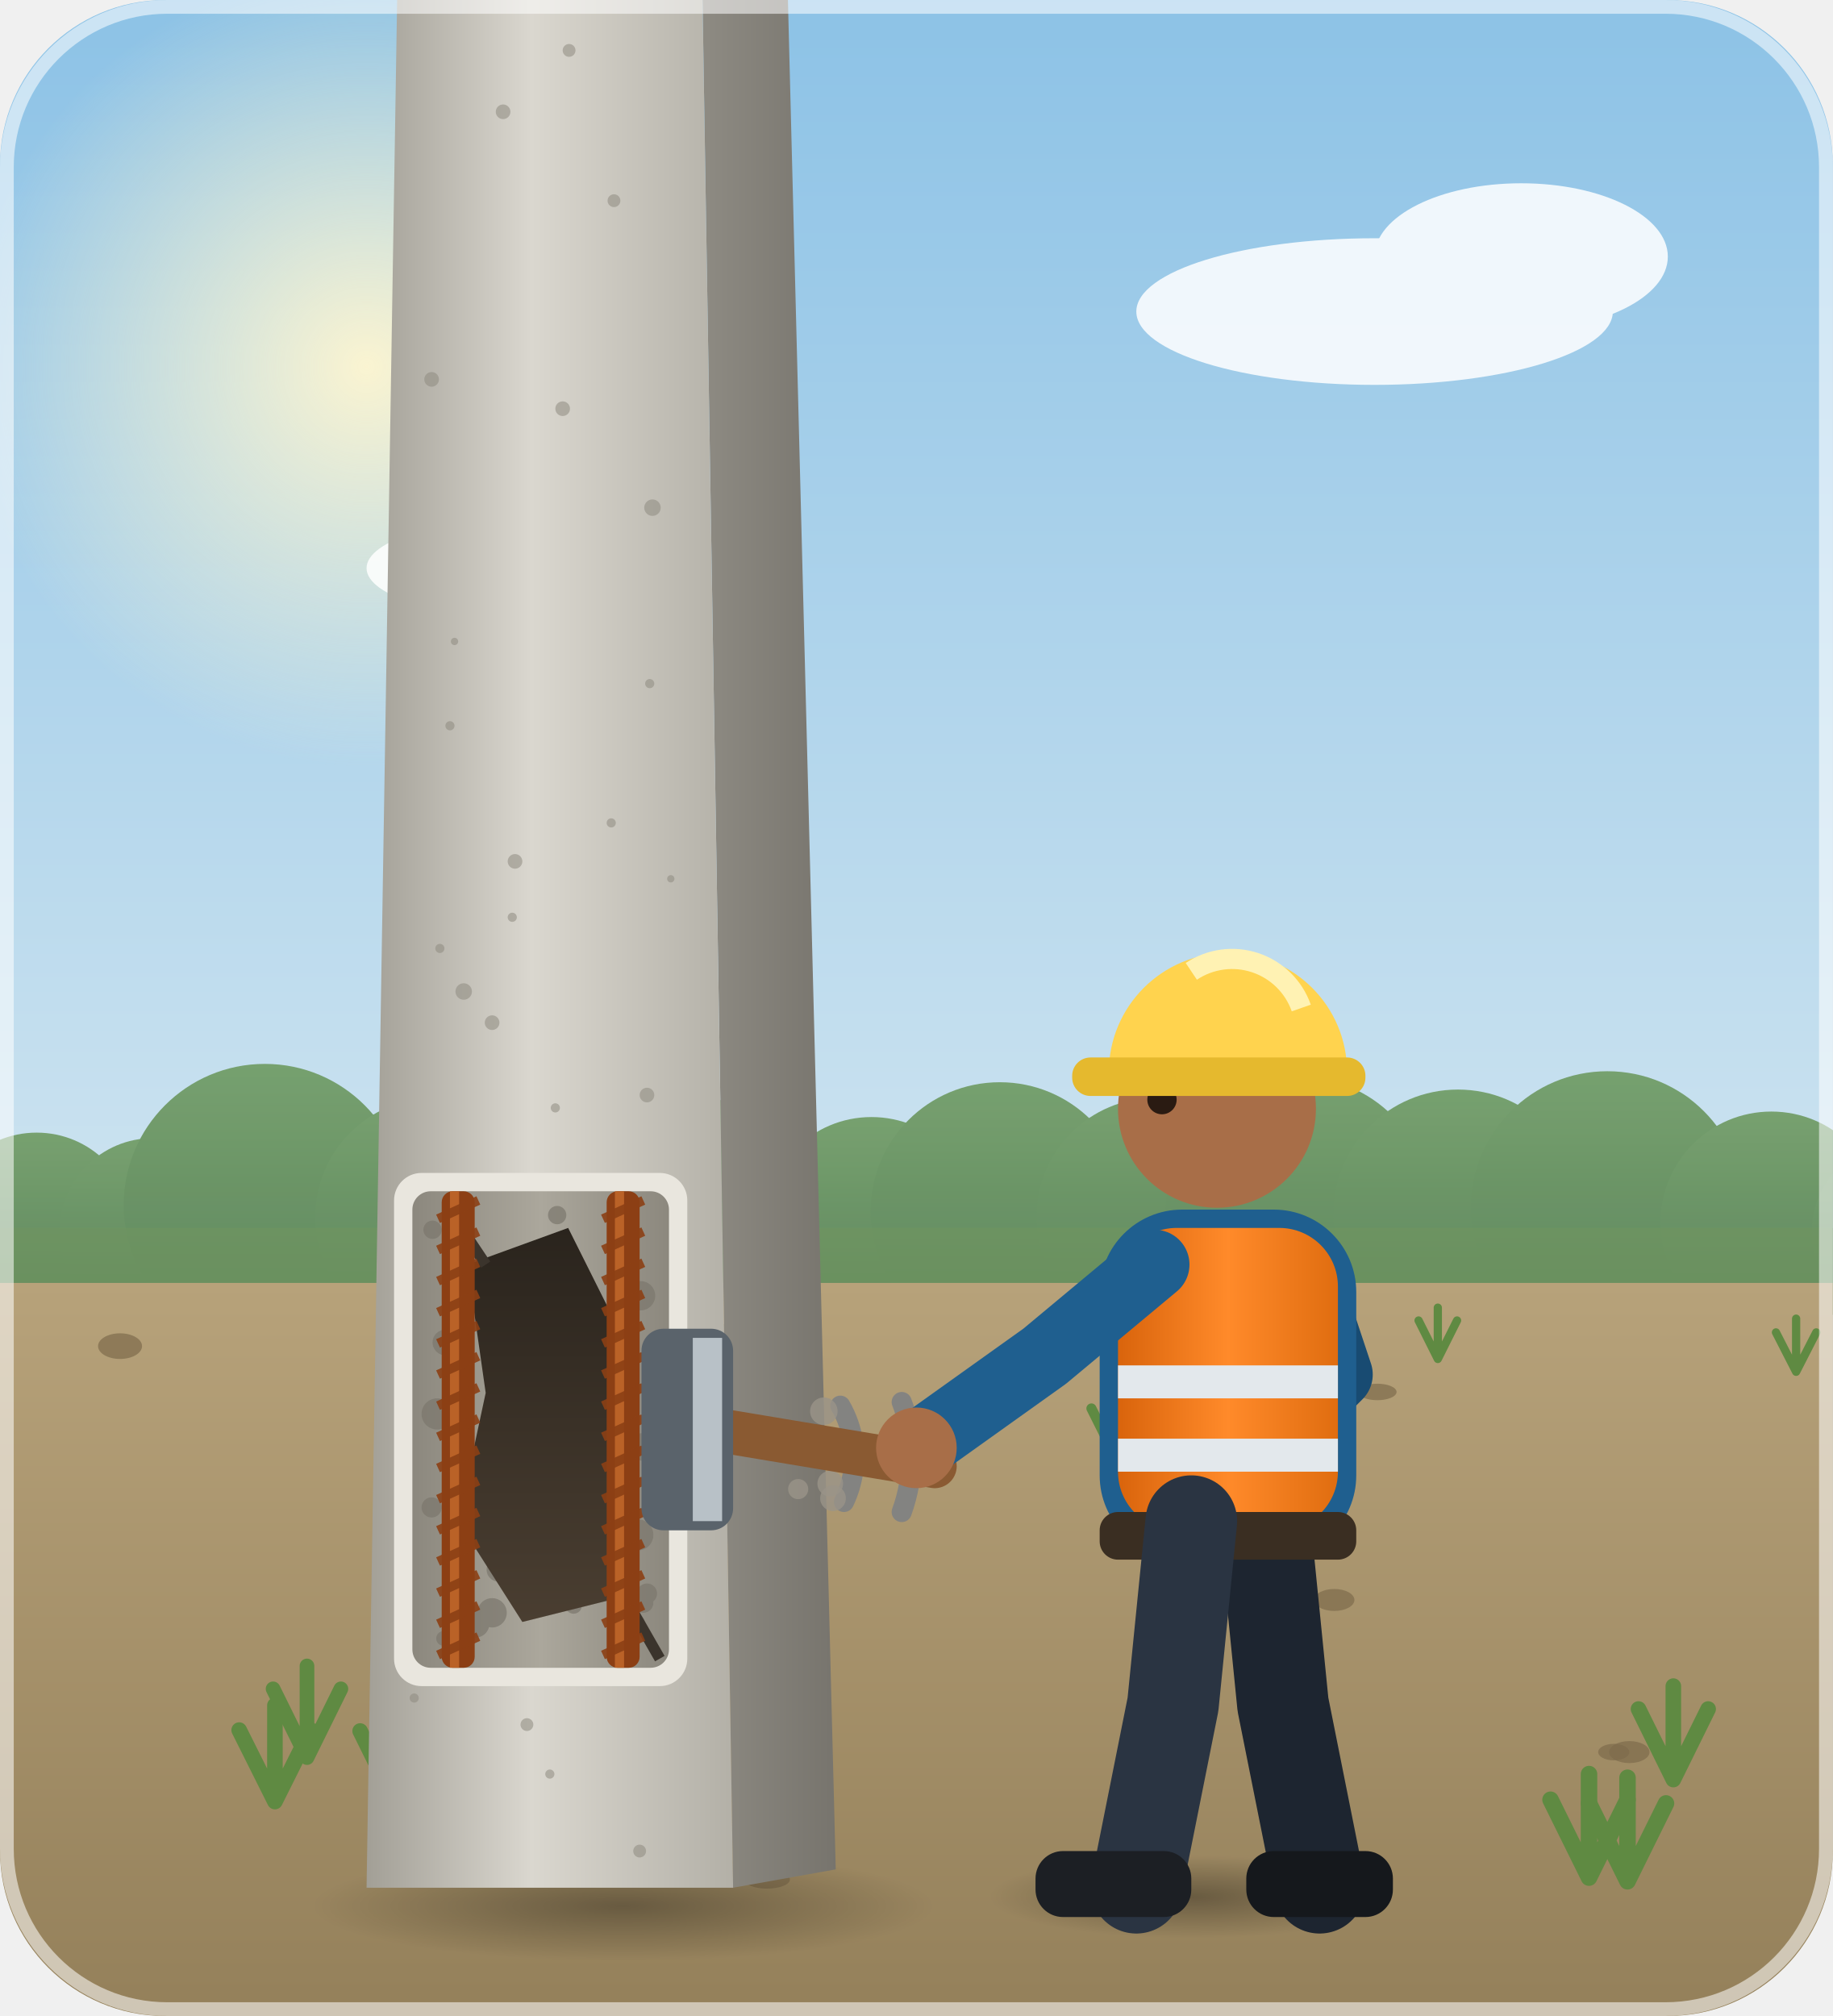
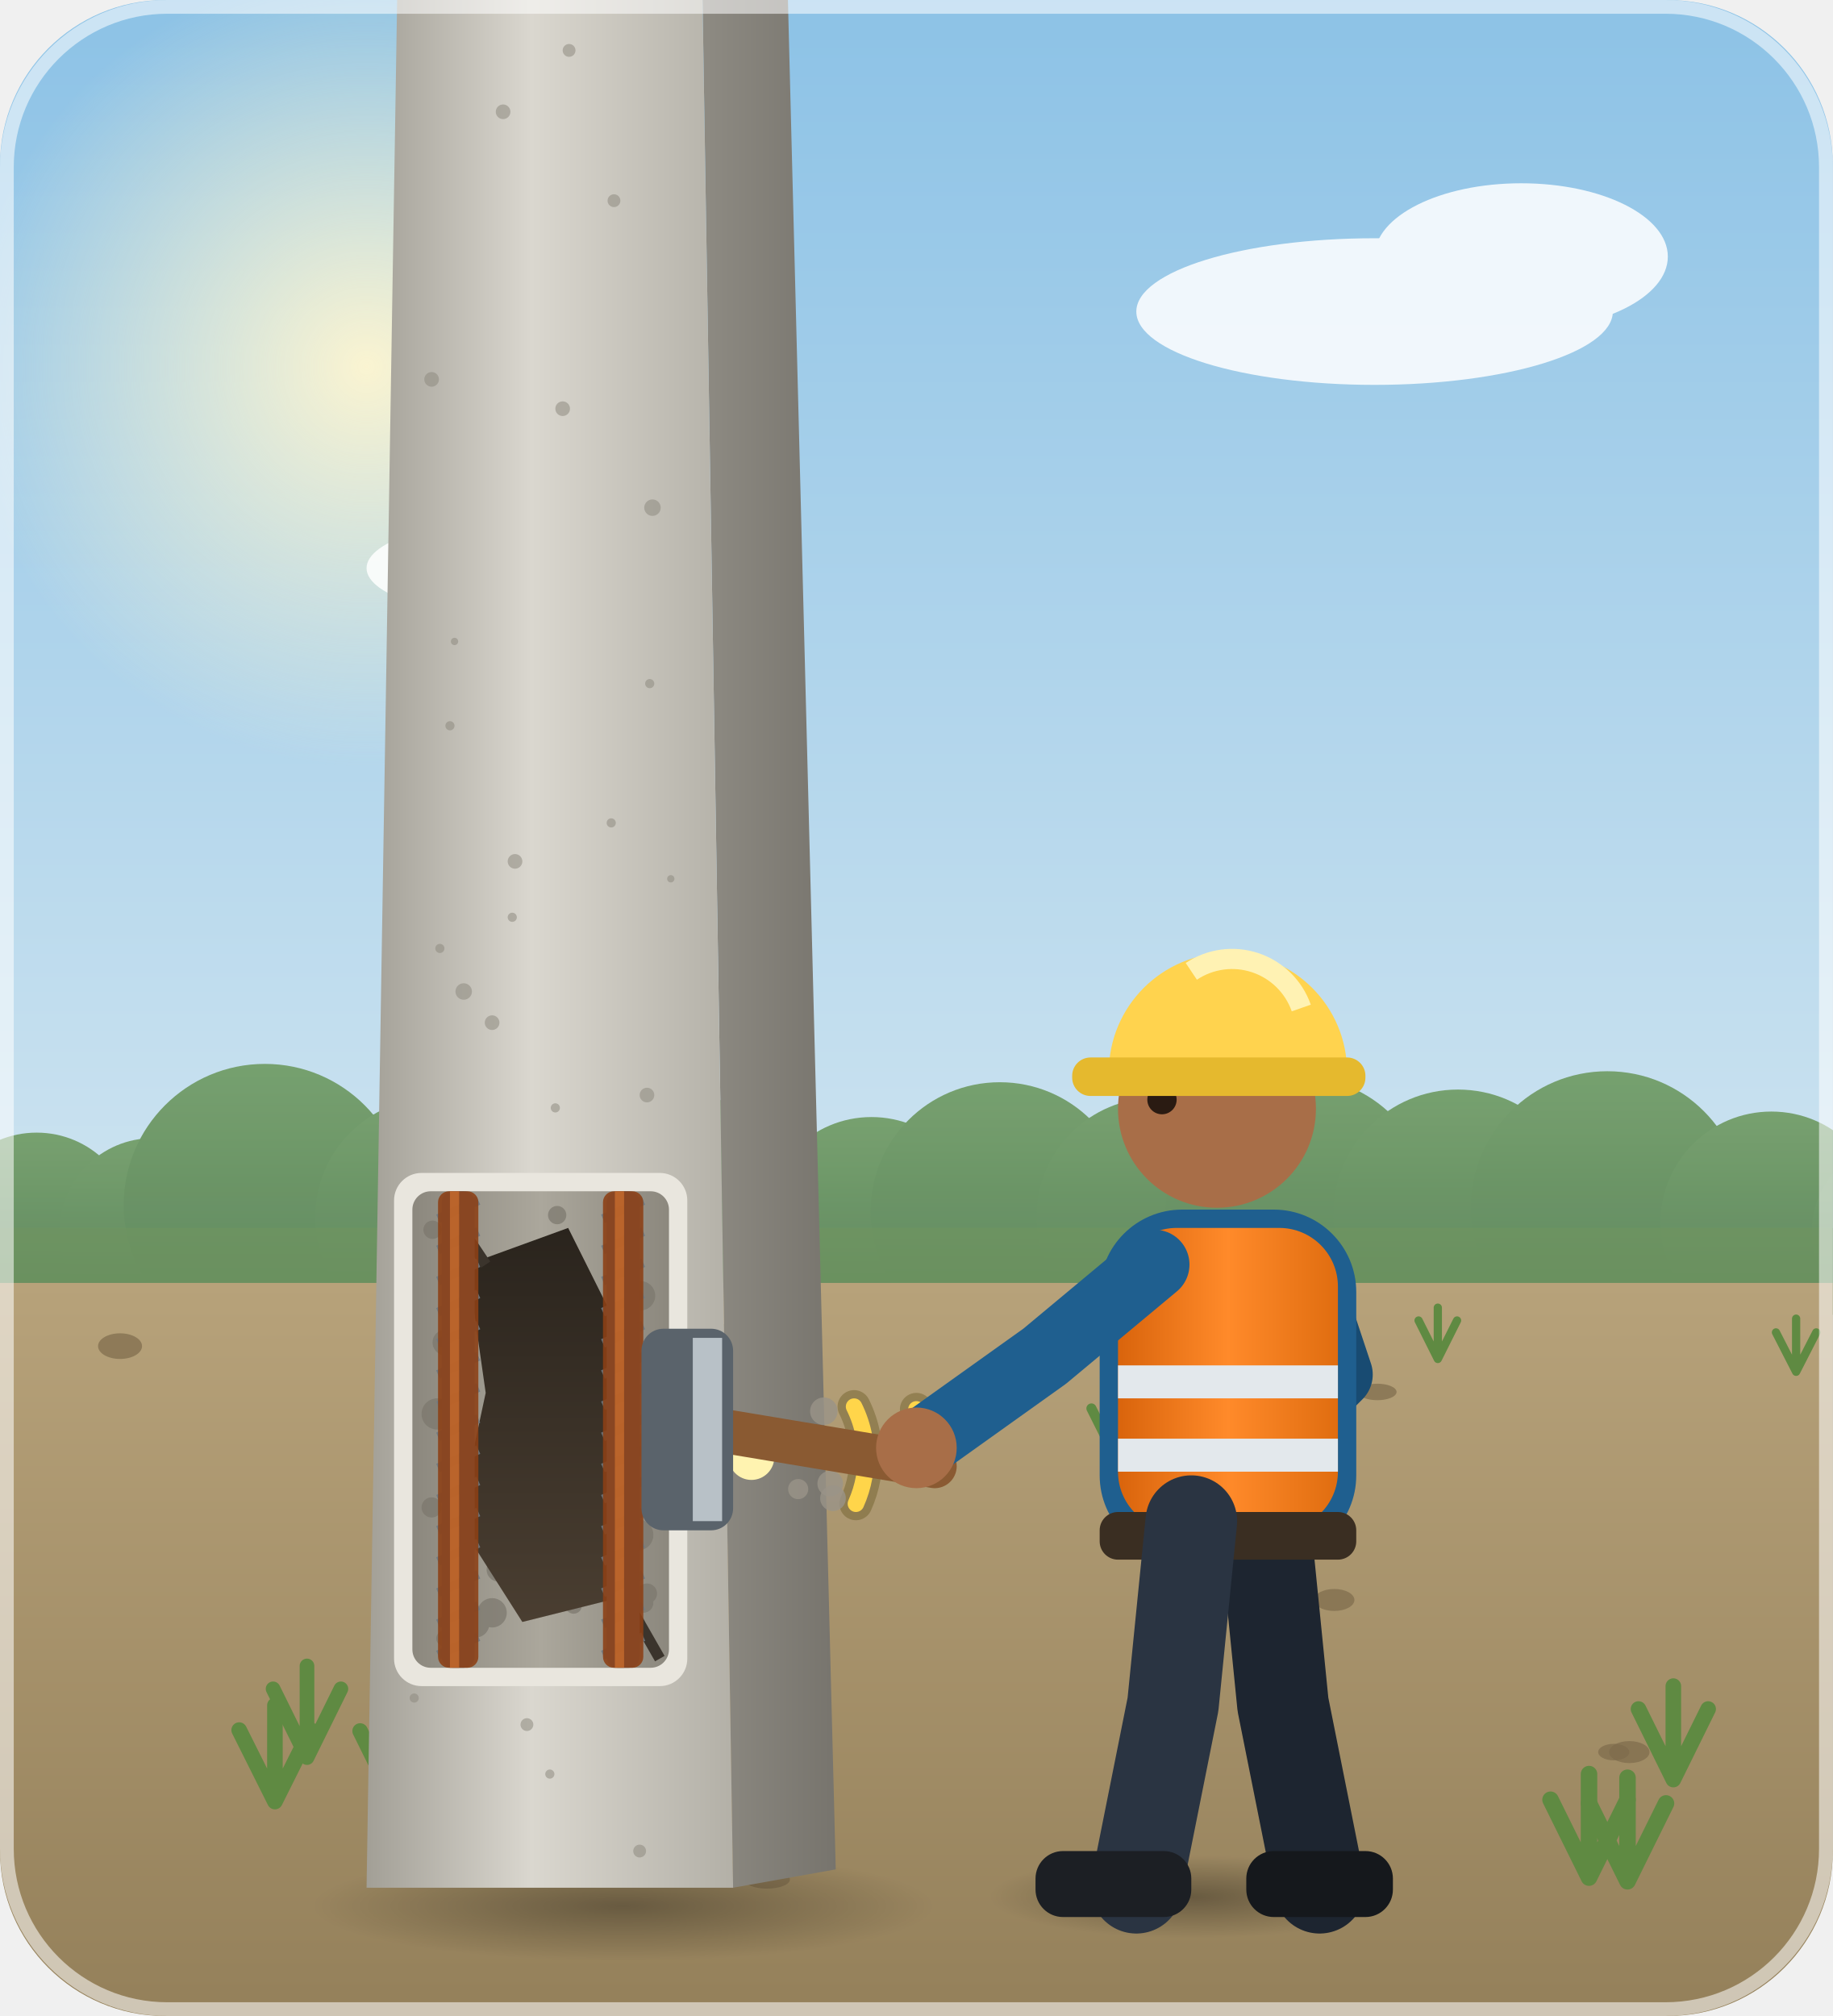
<svg xmlns="http://www.w3.org/2000/svg" viewBox="0 0 200 220" width="200" height="220">
  <defs>
    <linearGradient id="sky" x1="0" y1="0" x2="0" y2="1">
      <stop offset="0" stop-color="#8CC2E6" />
      <stop offset="0.75" stop-color="#DCEBF2" />
      <stop offset="1" stop-color="#F1F1E6" />
    </linearGradient>
    <linearGradient id="skyUp" x1="0" y1="0" x2="0" y2="1">
      <stop offset="0" stop-color="#4E95CF" />
      <stop offset="1" stop-color="#B9DCF0" />
    </linearGradient>
    <linearGradient id="skyGrey" x1="0" y1="0" x2="0" y2="1">
      <stop offset="0" stop-color="#8697A6" />
      <stop offset="1" stop-color="#D3DBE0" />
    </linearGradient>
    <linearGradient id="ground" x1="0" y1="0" x2="0" y2="1">
      <stop offset="0" stop-color="#B7A27A" />
      <stop offset="1" stop-color="#94805A" />
    </linearGradient>
    <linearGradient id="groundWet" x1="0" y1="0" x2="0" y2="1">
      <stop offset="0" stop-color="#8E7C5C" />
      <stop offset="1" stop-color="#6E5E43" />
    </linearGradient>
    <linearGradient id="grass" x1="0" y1="0" x2="0" y2="1">
      <stop offset="0" stop-color="#86AE5E" />
      <stop offset="1" stop-color="#5F8A42" />
    </linearGradient>
    <linearGradient id="trees" x1="0" y1="0" x2="0" y2="1">
      <stop offset="0" stop-color="#6E9A62" />
      <stop offset="1" stop-color="#4F7A4A" />
    </linearGradient>
    <linearGradient id="pcc" x1="0" y1="0" x2="1" y2="0">
      <stop offset="0" stop-color="#A29F96" />
      <stop offset="0.45" stop-color="#DAD7CF" />
      <stop offset="1" stop-color="#B3B0A7" />
    </linearGradient>
    <linearGradient id="pccSide" x1="0" y1="0" x2="1" y2="0">
      <stop offset="0" stop-color="#8E8B83" />
      <stop offset="1" stop-color="#77746D" />
    </linearGradient>
    <linearGradient id="steel" x1="0" y1="0" x2="1" y2="0">
      <stop offset="0" stop-color="#6F7D88" />
      <stop offset="0.38" stop-color="#D4DDE3" />
      <stop offset="0.55" stop-color="#EEF3F6" />
      <stop offset="1" stop-color="#7C8994" />
    </linearGradient>
-     <linearGradient id="steelDull" x1="0" y1="0" x2="1" y2="0">
-       <stop offset="0" stop-color="#6B6E70" />
-       <stop offset="0.45" stop-color="#A9ABA8" />
-       <stop offset="1" stop-color="#6E706F" />
+     <linearGradient id="steelWeb" x1="0" y1="0" x2="1" y2="0">
+       <stop offset="0" stop-color="#3F4A52" />
+       <stop offset="0.3" stop-color="#7F8C96" />
+       <stop offset="0.75" stop-color="#9AA6AF" />
+       <stop offset="1" stop-color="#4A555D" />
    </linearGradient>
    <linearGradient id="rust" x1="0" y1="0" x2="1" y2="1">
      <stop offset="0" stop-color="#C46A2B" />
      <stop offset="0.5" stop-color="#9A4517" />
      <stop offset="1" stop-color="#6E2E0E" />
    </linearGradient>
    <linearGradient id="rustLight" x1="0" y1="0" x2="0" y2="1">
      <stop offset="0" stop-color="#D98A45" stop-opacity="0.9" />
      <stop offset="1" stop-color="#A9541F" stop-opacity="0.2" />
    </linearGradient>
    <linearGradient id="core" x1="0" y1="0" x2="1" y2="0">
      <stop offset="0" stop-color="#8C887E" />
      <stop offset="0.5" stop-color="#ABA79C" />
      <stop offset="1" stop-color="#8C887E" />
    </linearGradient>
    <linearGradient id="void" x1="0" y1="0" x2="0" y2="1">
      <stop offset="0" stop-color="#2A241D" />
      <stop offset="1" stop-color="#4A3E31" />
    </linearGradient>
    <linearGradient id="muff" x1="0" y1="0" x2="1" y2="0">
      <stop offset="0" stop-color="#9F9A8E" />
      <stop offset="0.5" stop-color="#CFCABE" />
      <stop offset="1" stop-color="#A39E92" />
    </linearGradient>
    <linearGradient id="water" x1="0" y1="0" x2="0" y2="1">
      <stop offset="0" stop-color="#9DB8C6" />
      <stop offset="1" stop-color="#64849A" />
    </linearGradient>
    <linearGradient id="arm" x1="0" y1="0" x2="0" y2="1">
      <stop offset="0" stop-color="#9AA5AD" />
      <stop offset="0.5" stop-color="#6D7880" />
      <stop offset="1" stop-color="#4C555C" />
    </linearGradient>
    <linearGradient id="porc" x1="0" y1="0" x2="1" y2="0">
      <stop offset="0" stop-color="#8A4F2A" />
      <stop offset="0.45" stop-color="#D08A55" />
      <stop offset="1" stop-color="#7A4322" />
    </linearGradient>
    <linearGradient id="vest" x1="0" y1="0" x2="1" y2="0">
      <stop offset="0" stop-color="#E06D10" />
      <stop offset="0.5" stop-color="#FF8A2A" />
      <stop offset="1" stop-color="#D9640C" />
    </linearGradient>
    <linearGradient id="hive" x1="0" y1="0" x2="1" y2="0">
      <stop offset="0" stop-color="#6F6250" />
      <stop offset="0.5" stop-color="#B6A68A" />
      <stop offset="1" stop-color="#6F6250" />
    </linearGradient>
-     <linearGradient id="ladder" x1="0" y1="0" x2="1" y2="0">
-       <stop offset="0" stop-color="#D8DEE2" />
-       <stop offset="1" stop-color="#9CA6AD" />
+     <linearGradient id="poly" x1="0" y1="0" x2="1" y2="0">
+       <stop offset="0" stop-color="#6F777D" />
+       <stop offset="0.45" stop-color="#BCC3C8" />
+       <stop offset="1" stop-color="#737B81" />
    </linearGradient>
    <radialGradient id="sun" cx="0.5" cy="0.5" r="0.5">
      <stop offset="0" stop-color="#FFF6D0" stop-opacity="0.95" />
      <stop offset="1" stop-color="#FFF6D0" stop-opacity="0" />
    </radialGradient>
    <radialGradient id="shade" cx="0.5" cy="0.5" r="0.5">
      <stop offset="0" stop-color="#000000" stop-opacity="0.32" />
      <stop offset="1" stop-color="#000000" stop-opacity="0" />
    </radialGradient>
    <radialGradient id="soot" cx="0.5" cy="0.5" r="0.5">
      <stop offset="0" stop-color="#1E1A16" stop-opacity="0.75" />
      <stop offset="1" stop-color="#1E1A16" stop-opacity="0" />
    </radialGradient>
    <clipPath id="card">
      <rect x="0" y="0" width="200" height="220" rx="18" />
    </clipPath>
  </defs>
  <g clip-path="url(#card)">
    <rect width="200" height="220" fill="url(#sky)" />
    <circle cx="40" cy="40" r="44" fill="url(#sun)" />
    <g fill="#FFFFFF" opacity="0.85">
      <ellipse cx="150" cy="34" rx="26" ry="8" />
      <ellipse cx="166" cy="28" rx="16" ry="8" />
      <ellipse cx="58" cy="62" rx="18" ry="5.5" />
    </g>
    <g fill="url(#trees)" opacity="0.9">
      <circle cx="-10" cy="133.6" r="11.7" />
      <circle cx="4" cy="134.2" r="10.6" />
      <circle cx="16.7" cy="134.4" r="10.2" />
      <circle cx="28.9" cy="131.5" r="15.4" />
      <circle cx="47.4" cy="132.8" r="13" />
      <circle cx="63.1" cy="132.4" r="13.8" />
      <circle cx="79.7" cy="132.9" r="12.9" />
      <circle cx="95.1" cy="133.6" r="11.7" />
      <circle cx="109.1" cy="132.2" r="14.1" />
      <circle cx="126.1" cy="132.8" r="13" />
      <circle cx="141.7" cy="132" r="14.5" />
      <circle cx="159.1" cy="132.5" r="13.6" />
      <circle cx="175.4" cy="131.8" r="14.9" />
      <circle cx="193.3" cy="133.4" r="12.1" />
      <circle cx="207.8" cy="134.5" r="10.1" />
    </g>
    <rect x="0" y="134" width="200" height="8" fill="#6F955F" opacity="0.6" />
    <rect x="0" y="140" width="200" height="80" fill="url(#ground)" />
    <path d="M30 196.6 l-3.9 -7.8 M30 196.6 l0 -10.5 M30 196.6 l3.9 -7.8" stroke="#5F8A42" stroke-width="1.7" stroke-linecap="round" />
    <path d="M33.5 191.8 l-3.7 -7.5 M33.5 191.8 l0 -10 M33.5 191.8 l3.7 -7.5" stroke="#5F8A42" stroke-width="1.6" stroke-linecap="round" />
    <path d="M124.2 150.2 l-2.2 -4.4 M124.2 150.2 l0 -5.8 M124.2 150.2 l2.2 -4.4" stroke="#5F8A42" stroke-width="0.9" stroke-linecap="round" />
    <path d="M156.9 148.3 l-2.1 -4.2 M156.9 148.3 l0 -5.6 M156.9 148.3 l2.1 -4.2" stroke="#5F8A42" stroke-width="0.9" stroke-linecap="round" />
    <path d="M173.4 204.9 l-4.2 -8.5 M173.4 204.9 l0 -11.3 M173.4 204.9 l4.2 -8.5" stroke="#5F8A42" stroke-width="1.8" stroke-linecap="round" />
    <path d="M43.2 196.8 l-3.9 -7.9 M43.2 196.8 l0 -10.5 M43.2 196.8 l3.9 -7.9" stroke="#5F8A42" stroke-width="1.7" stroke-linecap="round" />
    <path d="M146.5 154.8 l-2.4 -4.7 M146.5 154.8 l0 -6.3 M146.5 154.8 l2.4 -4.7" stroke="#5F8A42" stroke-width="1" stroke-linecap="round" />
    <path d="M134 154.7 l-2.3 -4.7 M134 154.7 l0 -6.3 M134 154.7 l2.3 -4.7" stroke="#5F8A42" stroke-width="1" stroke-linecap="round" />
    <path d="M182.6 194.2 l-3.8 -7.7 M182.6 194.2 l0 -10.2 M182.6 194.2 l3.8 -7.7" stroke="#5F8A42" stroke-width="1.7" stroke-linecap="round" />
    <path d="M196 149.7 l-2.2 -4.3 M196 149.7 l0 -5.8 M196 149.7 l2.2 -4.3" stroke="#5F8A42" stroke-width="0.9" stroke-linecap="round" />
    <path d="M63.6 189.4 l-3.7 -7.3 M63.6 189.4 l0 -9.7 M63.6 189.4 l3.7 -7.3" stroke="#5F8A42" stroke-width="1.6" stroke-linecap="round" />
    <path d="M121.6 158.7 l-2.5 -5 M121.6 158.7 l0 -6.7 M121.6 158.7 l2.5 -5" stroke="#5F8A42" stroke-width="1.1" stroke-linecap="round" />
    <path d="M177.6 205.3 l-4.2 -8.5 M177.6 205.3 l0 -11.3 M177.6 205.3 l4.2 -8.5" stroke="#5F8A42" stroke-width="1.8" stroke-linecap="round" />
    <path d="M60.3 156.2 l-2.4 -4.8 M60.3 156.2 l0 -6.4 M60.3 156.2 l2.4 -4.8" stroke="#5F8A42" stroke-width="1" stroke-linecap="round" />
    <ellipse cx="133.5" cy="173.3" rx="2.1" ry="1.1" fill="#7D6B4C" opacity="0.7" />
    <ellipse cx="79" cy="145.6" rx="1.4" ry="1.1" fill="#7D6B4C" opacity="0.7" />
    <ellipse cx="145.6" cy="174.6" rx="2.2" ry="1.2" fill="#7D6B4C" opacity="0.7" />
    <ellipse cx="176.1" cy="191.2" rx="1.7" ry="0.9" fill="#7D6B4C" opacity="0.7" />
    <ellipse cx="13.1" cy="146.9" rx="2.4" ry="1.4" fill="#7D6B4C" opacity="0.7" />
    <ellipse cx="150.3" cy="151.9" rx="2.1" ry="0.9" fill="#7D6B4C" opacity="0.7" />
    <ellipse cx="177.8" cy="191.2" rx="2.2" ry="1.2" fill="#7D6B4C" opacity="0.7" />
    <ellipse cx="83.7" cy="205.1" rx="2.5" ry="1" fill="#7D6B4C" opacity="0.7" />
    <ellipse cx="68" cy="208" rx="34" ry="6" fill="url(#shade)" />
    <g>
      <polygon points="80,206 91.2,204 85.7,-11 76.5,-10" fill="url(#pccSide)" />
      <polygon points="40,206 80,206 76.5,-10 43.5,-10" fill="url(#pcc)" />
      <g fill="#8E8A80" opacity="0.55">
        <circle cx="49.6" cy="70" r="0.4" />
        <circle cx="67" cy="21.9" r="0.7" />
        <circle cx="70.9" cy="74.6" r="0.5" />
        <circle cx="68.9" cy="140.3" r="0.8" />
        <circle cx="70.6" cy="119.5" r="0.8" />
        <circle cx="69.8" cy="202" r="0.7" />
        <circle cx="47.8" cy="130.3" r="0.4" />
        <circle cx="56.2" cy="94" r="0.8" />
        <circle cx="60" cy="193.6" r="0.5" />
        <circle cx="72" cy="174.4" r="0.9" />
        <circle cx="45.3" cy="178.6" r="0.8" />
        <circle cx="58.8" cy="164.9" r="0.6" />
        <circle cx="53.7" cy="111.6" r="0.8" />
        <circle cx="57.5" cy="188.2" r="0.7" />
        <circle cx="55.9" cy="100.1" r="0.5" />
        <circle cx="54.1" cy="135.3" r="0.6" />
        <circle cx="48" cy="103.5" r="0.5" />
        <circle cx="50.6" cy="108.2" r="0.9" />
        <circle cx="71.2" cy="55.4" r="0.9" />
        <circle cx="72.4" cy="132.7" r="0.8" />
        <circle cx="73.2" cy="95.9" r="0.4" />
        <circle cx="73.8" cy="172" r="0.5" />
        <circle cx="57.4" cy="162.5" r="0.5" />
        <circle cx="45.2" cy="185.3" r="0.5" />
        <circle cx="46.9" cy="135" r="0.5" />
        <circle cx="67.8" cy="131.1" r="0.4" />
        <circle cx="57.8" cy="169.1" r="0.8" />
        <circle cx="61.4" cy="44.6" r="0.8" />
        <circle cx="66.7" cy="89.8" r="0.5" />
        <circle cx="65.8" cy="132.9" r="0.4" />
        <circle cx="47.1" cy="41.4" r="0.8" />
        <circle cx="54.9" cy="12.2" r="0.8" />
        <circle cx="60.6" cy="120.9" r="0.5" />
        <circle cx="62.1" cy="5.5" r="0.7" />
        <circle cx="49.1" cy="79.2" r="0.5" />
        <circle cx="67.5" cy="177.4" r="0.7" />
      </g>
    </g>
    <rect x="43" y="128" width="32" height="56" rx="3" fill="#E9E6DE" />
    <rect x="45" y="130" width="28" height="52" rx="2" fill="url(#core)" />
    <g fill="#7A766C" opacity="0.7">
      <circle cx="61.9" cy="167.6" r="1.6" />
      <circle cx="69.6" cy="167.5" r="1.7" />
      <circle cx="47.7" cy="154.3" r="1.7" />
      <circle cx="62.6" cy="175.2" r="0.9" />
      <circle cx="58.3" cy="143.8" r="1.3" />
      <circle cx="60.8" cy="132.6" r="1" />
      <circle cx="53.7" cy="176" r="1.6" />
      <circle cx="50.8" cy="170.3" r="0.9" />
      <circle cx="61.8" cy="138.1" r="0.8" />
      <circle cx="67.9" cy="142.1" r="1" />
      <circle cx="70.6" cy="173.9" r="1.1" />
      <circle cx="70.1" cy="157.9" r="1.5" />
      <circle cx="51.9" cy="177.2" r="1.5" />
      <circle cx="70.2" cy="174.9" r="1.1" />
      <circle cx="55.7" cy="140" r="0.9" />
      <circle cx="48.6" cy="146.5" r="1.4" />
      <circle cx="47.1" cy="164.5" r="1.1" />
      <circle cx="54.4" cy="171.3" r="1.3" />
      <circle cx="54.6" cy="155.1" r="1.5" />
      <circle cx="48.4" cy="178.8" r="0.8" />
      <circle cx="65" cy="172.6" r="0.8" />
      <circle cx="65.9" cy="149.6" r="1.4" />
      <circle cx="47.2" cy="134.2" r="1" />
      <circle cx="69.9" cy="141.4" r="1.6" />
      <circle cx="69.3" cy="177.2" r="1.1" />
      <circle cx="55.5" cy="157.2" r="1.6" />
    </g>
    <polygon points="51,138 62,134 68,146 67,162 69,174 57,177 50,166 53,152" fill="url(#void)" />
    <path d="M53 138 l-4 -6 M68 174 l4 7" stroke="#3B342C" stroke-width="1.2" />
-     <rect x="48.2" y="130" width="3.6" height="52" rx="1.2" fill="#8C3F14" />
+     <rect x="48.2" y="130" width="3.6" height="52" rx="1.2" fill="#6E7A84" />
+     <rect x="49.1" y="130" width="1" height="52" fill="#A9B4BC" opacity="0.8" />
+     <path d="M47.8 133 L52.2 131 M47.8 136.4 L52.2 134.4 M47.8 139.8 L52.2 137.8 M47.8 143.2 L52.2 141.2 M47.8 146.6 L52.2 144.6 M47.8 150 L52.2 148 M47.8 153.4 L52.2 151.4 M47.8 156.8 L52.2 154.8 M47.8 160.2 L52.2 158.2 M47.8 163.6 L52.2 161.6 M47.8 167 L52.2 165 M47.8 170.4 L52.2 168.4 M47.8 173.8 L52.2 171.8 M47.8 177.2 L52.2 175.2 M47.8 180.6 L52.2 178.6" stroke="#6E7A84" stroke-width="1" opacity="0.9" />
+     <rect x="47.8" y="130" width="4.4" height="52" rx="1.2" fill="#8C3F14" opacity="0.88" />
    <rect x="49.1" y="130" width="1" height="52" fill="#C66A2C" opacity="0.8" />
-     <path d="M47.8 133 L52.2 131 M47.8 136.4 L52.2 134.4 M47.8 139.8 L52.2 137.8 M47.8 143.2 L52.2 141.2 M47.8 146.6 L52.2 144.6 M47.8 150 L52.2 148 M47.8 153.4 L52.2 151.4 M47.8 156.8 L52.2 154.8 M47.8 160.2 L52.2 158.2 M47.8 163.6 L52.2 161.6 M47.8 167 L52.2 165 M47.8 170.4 L52.2 168.4 M47.8 173.8 L52.2 171.8 M47.8 177.2 L52.2 175.2 M47.8 180.6 L52.2 178.6" stroke="#8C3F14" stroke-width="1" opacity="0.9" />
-     <rect x="66.2" y="130" width="3.6" height="52" rx="1.2" fill="#8C3F14" />
+     <rect x="66.2" y="130" width="3.6" height="52" rx="1.2" fill="#6E7A84" />
+     <rect x="67.1" y="130" width="1" height="52" fill="#A9B4BC" opacity="0.8" />
+     <path d="M65.8 133 L70.2 131 M65.8 136.4 L70.2 134.4 M65.8 139.8 L70.2 137.8 M65.8 143.2 L70.2 141.2 M65.8 146.6 L70.2 144.6 M65.8 150 L70.2 148 M65.8 153.4 L70.2 151.4 M65.8 156.8 L70.2 154.8 M65.8 160.2 L70.2 158.2 M65.8 163.6 L70.2 161.6 M65.8 167 L70.2 165 M65.8 170.4 L70.2 168.4 M65.8 173.8 L70.2 171.8 M65.8 177.2 L70.2 175.2 M65.8 180.6 L70.2 178.6" stroke="#6E7A84" stroke-width="1" opacity="0.9" />
+     <rect x="65.8" y="130" width="4.4" height="52" rx="1.2" fill="#8C3F14" opacity="0.88" />
    <rect x="67.1" y="130" width="1" height="52" fill="#C66A2C" opacity="0.8" />
-     <path d="M65.8 133 L70.2 131 M65.8 136.4 L70.2 134.4 M65.8 139.8 L70.2 137.8 M65.8 143.2 L70.2 141.2 M65.8 146.6 L70.2 144.6 M65.8 150 L70.2 148 M65.8 153.4 L70.2 151.4 M65.8 156.8 L70.2 154.8 M65.8 160.2 L70.2 158.2 M65.8 163.6 L70.2 161.6 M65.8 167 L70.2 165 M65.8 170.4 L70.2 168.4 M65.8 173.8 L70.2 171.8 M65.8 177.2 L70.2 175.2 M65.8 180.6 L70.2 178.6" stroke="#8C3F14" stroke-width="1" opacity="0.9" />
-     <path d="M91.7 153.4 A11.2 11.2 0 0 1 93.1 157.4" stroke="#7B7F84" stroke-width="2.2" fill="none" stroke-linecap="round" opacity="0.85" />
-     <path d="M93.1 160.6 A11.2 11.2 0 0 1 92.1 163.9" stroke="#7B7F84" stroke-width="2.2" fill="none" stroke-linecap="round" opacity="0.85" />
-     <path d="M98.4 153 A17.5 17.5 0 0 1 99.5 157.8" stroke="#7B7F84" stroke-width="2.2" fill="none" stroke-linecap="round" opacity="0.85" />
-     <path d="M99.2 162 A17.5 17.5 0 0 1 98.4 165" stroke="#7B7F84" stroke-width="2.2" fill="none" stroke-linecap="round" opacity="0.85" />
+     <path d="M93.2 153.5 A12.5 12.5 0 0 1 94.3 156.8" stroke="#5B4A12" stroke-opacity="0.35" stroke-width="3.6" fill="none" stroke-linecap="round" />
+     <path d="M93.2 153.5 A12.5 12.5 0 0 1 94.3 156.8" stroke="#FFD54A" stroke-width="1.8" fill="none" stroke-linecap="round" />
+     <path d="M94.3 161.2 A12.5 12.5 0 0 1 93.4 164.1" stroke="#5B4A12" stroke-opacity="0.35" stroke-width="3.6" fill="none" stroke-linecap="round" />
+     <path d="M94.3 161.2 A12.5 12.5 0 0 1 93.4 164.1" stroke="#FFD54A" stroke-width="1.8" fill="none" stroke-linecap="round" />
+     <path d="M100 153.8 A18.8 18.8 0 0 1 100.7 157.7" stroke="#5B4A12" stroke-opacity="0.35" stroke-width="3.6" fill="none" stroke-linecap="round" />
+     <path d="M100 153.8 A18.8 18.8 0 0 1 100.7 157.7" stroke="#FFD54A" stroke-width="1.8" fill="none" stroke-linecap="round" />
+     <circle cx="82" cy="159" r="2.5" fill="#FFF3B0" />
    <circle cx="87.8" cy="157.9" r="1.5" fill="#9A9488" opacity="0.8" />
    <circle cx="89.6" cy="158" r="0.7" fill="#9A9488" opacity="0.8" />
    <circle cx="85.3" cy="157.8" r="1.1" fill="#9A9488" opacity="0.8" />
    <circle cx="87.1" cy="162.5" r="1.1" fill="#9A9488" opacity="0.8" />
    <circle cx="89.9" cy="154" r="1.5" fill="#9A9488" opacity="0.8" />
    <circle cx="90.9" cy="163.5" r="1.4" fill="#9A9488" opacity="0.8" />
    <circle cx="90.6" cy="161.9" r="1.4" fill="#9A9488" opacity="0.8" />
    <ellipse cx="130" cy="207" rx="22" ry="4.5" fill="url(#shade)" />
    <g transform="translate(134 206) scale(-2 2)">
      <path d="M-2 -20 L-3 -10 L-5 0" stroke="#1D2530" stroke-width="5" fill="none" stroke-linecap="round" stroke-linejoin="round" />
      <rect x="-9" y="-2" width="8" height="3.6" rx="1.5" fill="#15181C" />
      <path d="M-4 -34 L-6 -28 L-2 -24" stroke="#184B72" stroke-width="3.8" fill="none" stroke-linecap="round" stroke-linejoin="round" />
      <circle cx="-2" cy="-24" r="2.1" fill="#A86E48" />
      <rect x="-7" y="-37" width="14" height="19" rx="4.5" fill="#1F5F8F" />
      <rect x="-6" y="-36" width="12" height="16.5" rx="3.2" fill="url(#vest)" />
      <rect x="-6" y="-28.5" width="12" height="1.8" fill="#E3E8EC" />
      <rect x="-6" y="-24.5" width="12" height="1.8" fill="#E3E8EC" />
      <rect x="-7" y="-20.5" width="14" height="2.6" rx="1" fill="#3A2E22" />
      <path d="M2 -20 L3 -10 L5 0" stroke="#2A3442" stroke-width="5" fill="none" stroke-linecap="round" stroke-linejoin="round" />
      <rect x="2" y="-2" width="8.5" height="3.6" rx="1.5" fill="#1C1F24" />
      <line x1="16" y1="-23" x2="28" y2="-25" stroke="#8A5A32" stroke-width="2.4" stroke-linecap="round" />
      <rect x="27" y="-30.5" width="5" height="11" rx="1.2" fill="#5A636B" />
      <rect x="27.6" y="-30" width="1.6" height="10" fill="#B8C1C7" />
      <path d="M4 -34 L10 -29 L17 -24" stroke="#1F5F8F" stroke-width="3.8" fill="none" stroke-linecap="round" stroke-linejoin="round" />
      <circle cx="17" cy="-24" r="2.2" fill="#A86E48" />
      <g transform="rotate(0 0 -38)">
        <circle cx="0.6" cy="-42.5" r="5.4" fill="#A86E48" />
        <circle cx="3.6" cy="-43" r="0.8" fill="#2A1B12" />
        <path d="M-6.5 -44.5 A6.5 6.5 0 0 1 6.5 -44.5 Z" fill="#FFD34E" />
        <rect x="-7.5" y="-45.3" width="16" height="2.1" rx="1" fill="#E5B92E" />
        <path d="M-4 -48 A4 4 0 0 1 2 -50" stroke="#FFF2B3" stroke-width="1.1" fill="none" />
      </g>
    </g>
  </g>
  <rect x="0.75" y="0.75" width="198.5" height="218.5" rx="17.5" fill="none" stroke="#FFFFFF" stroke-opacity="0.55" stroke-width="1.5" />
</svg>
